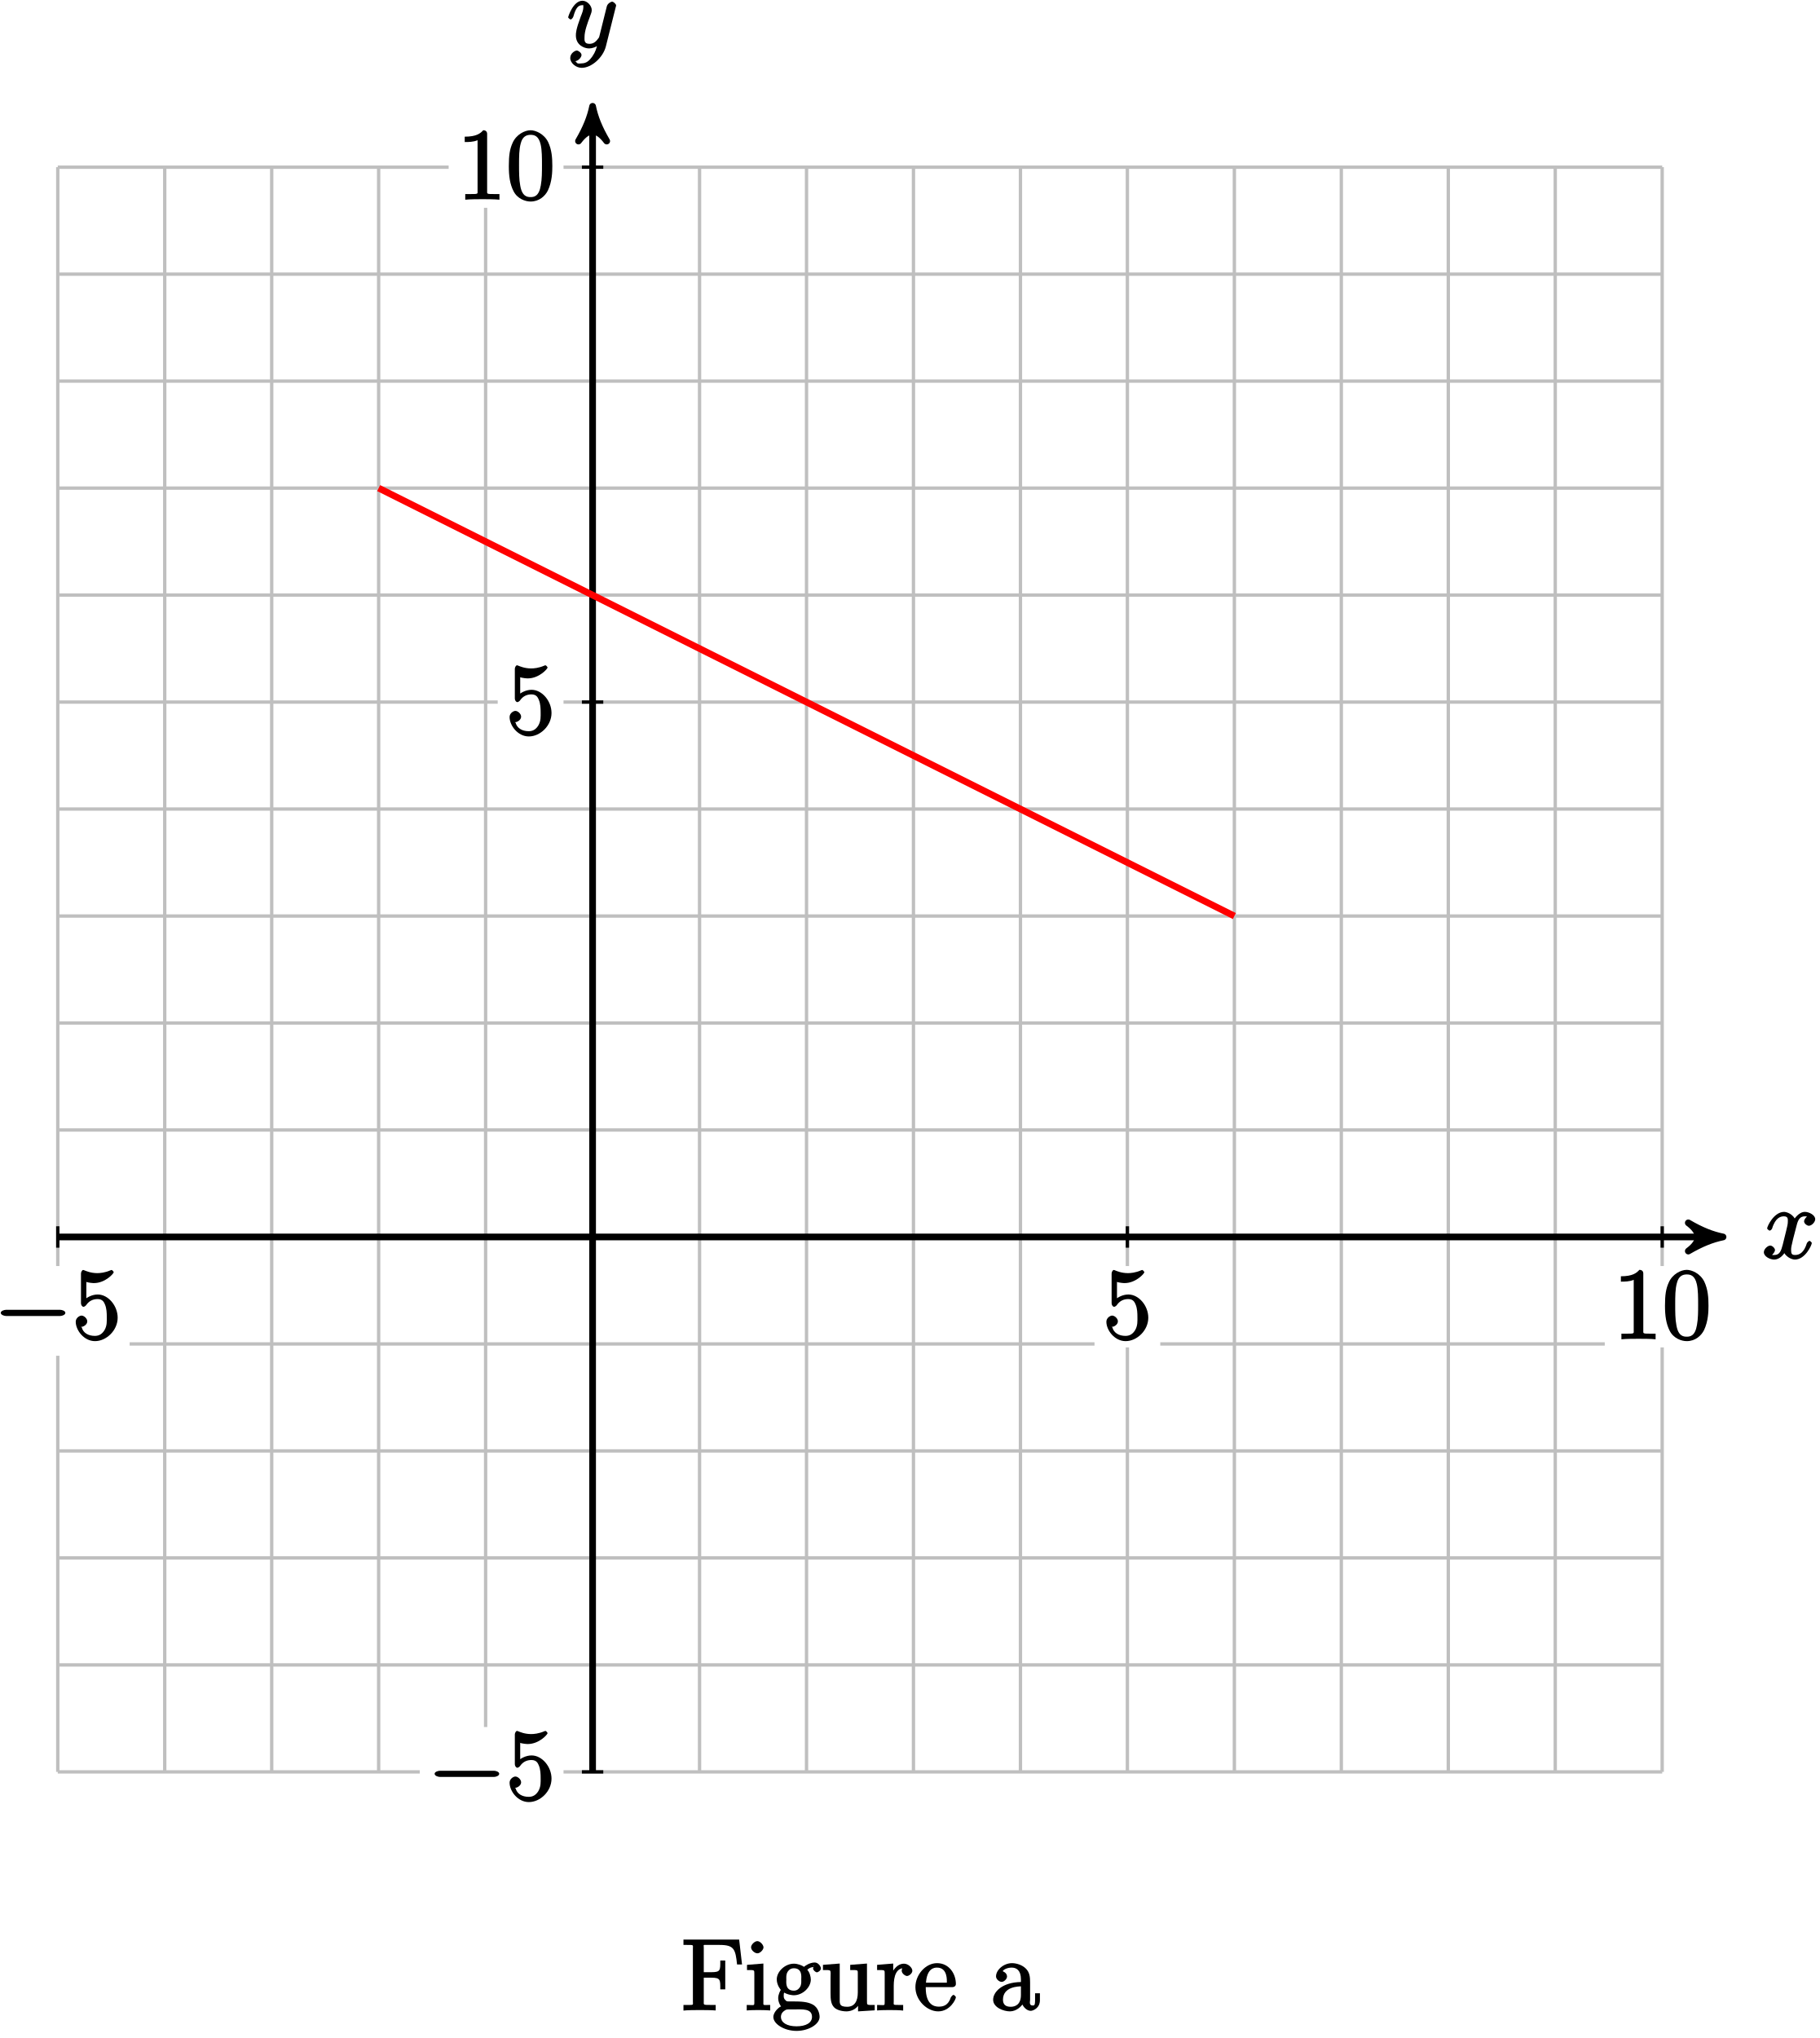
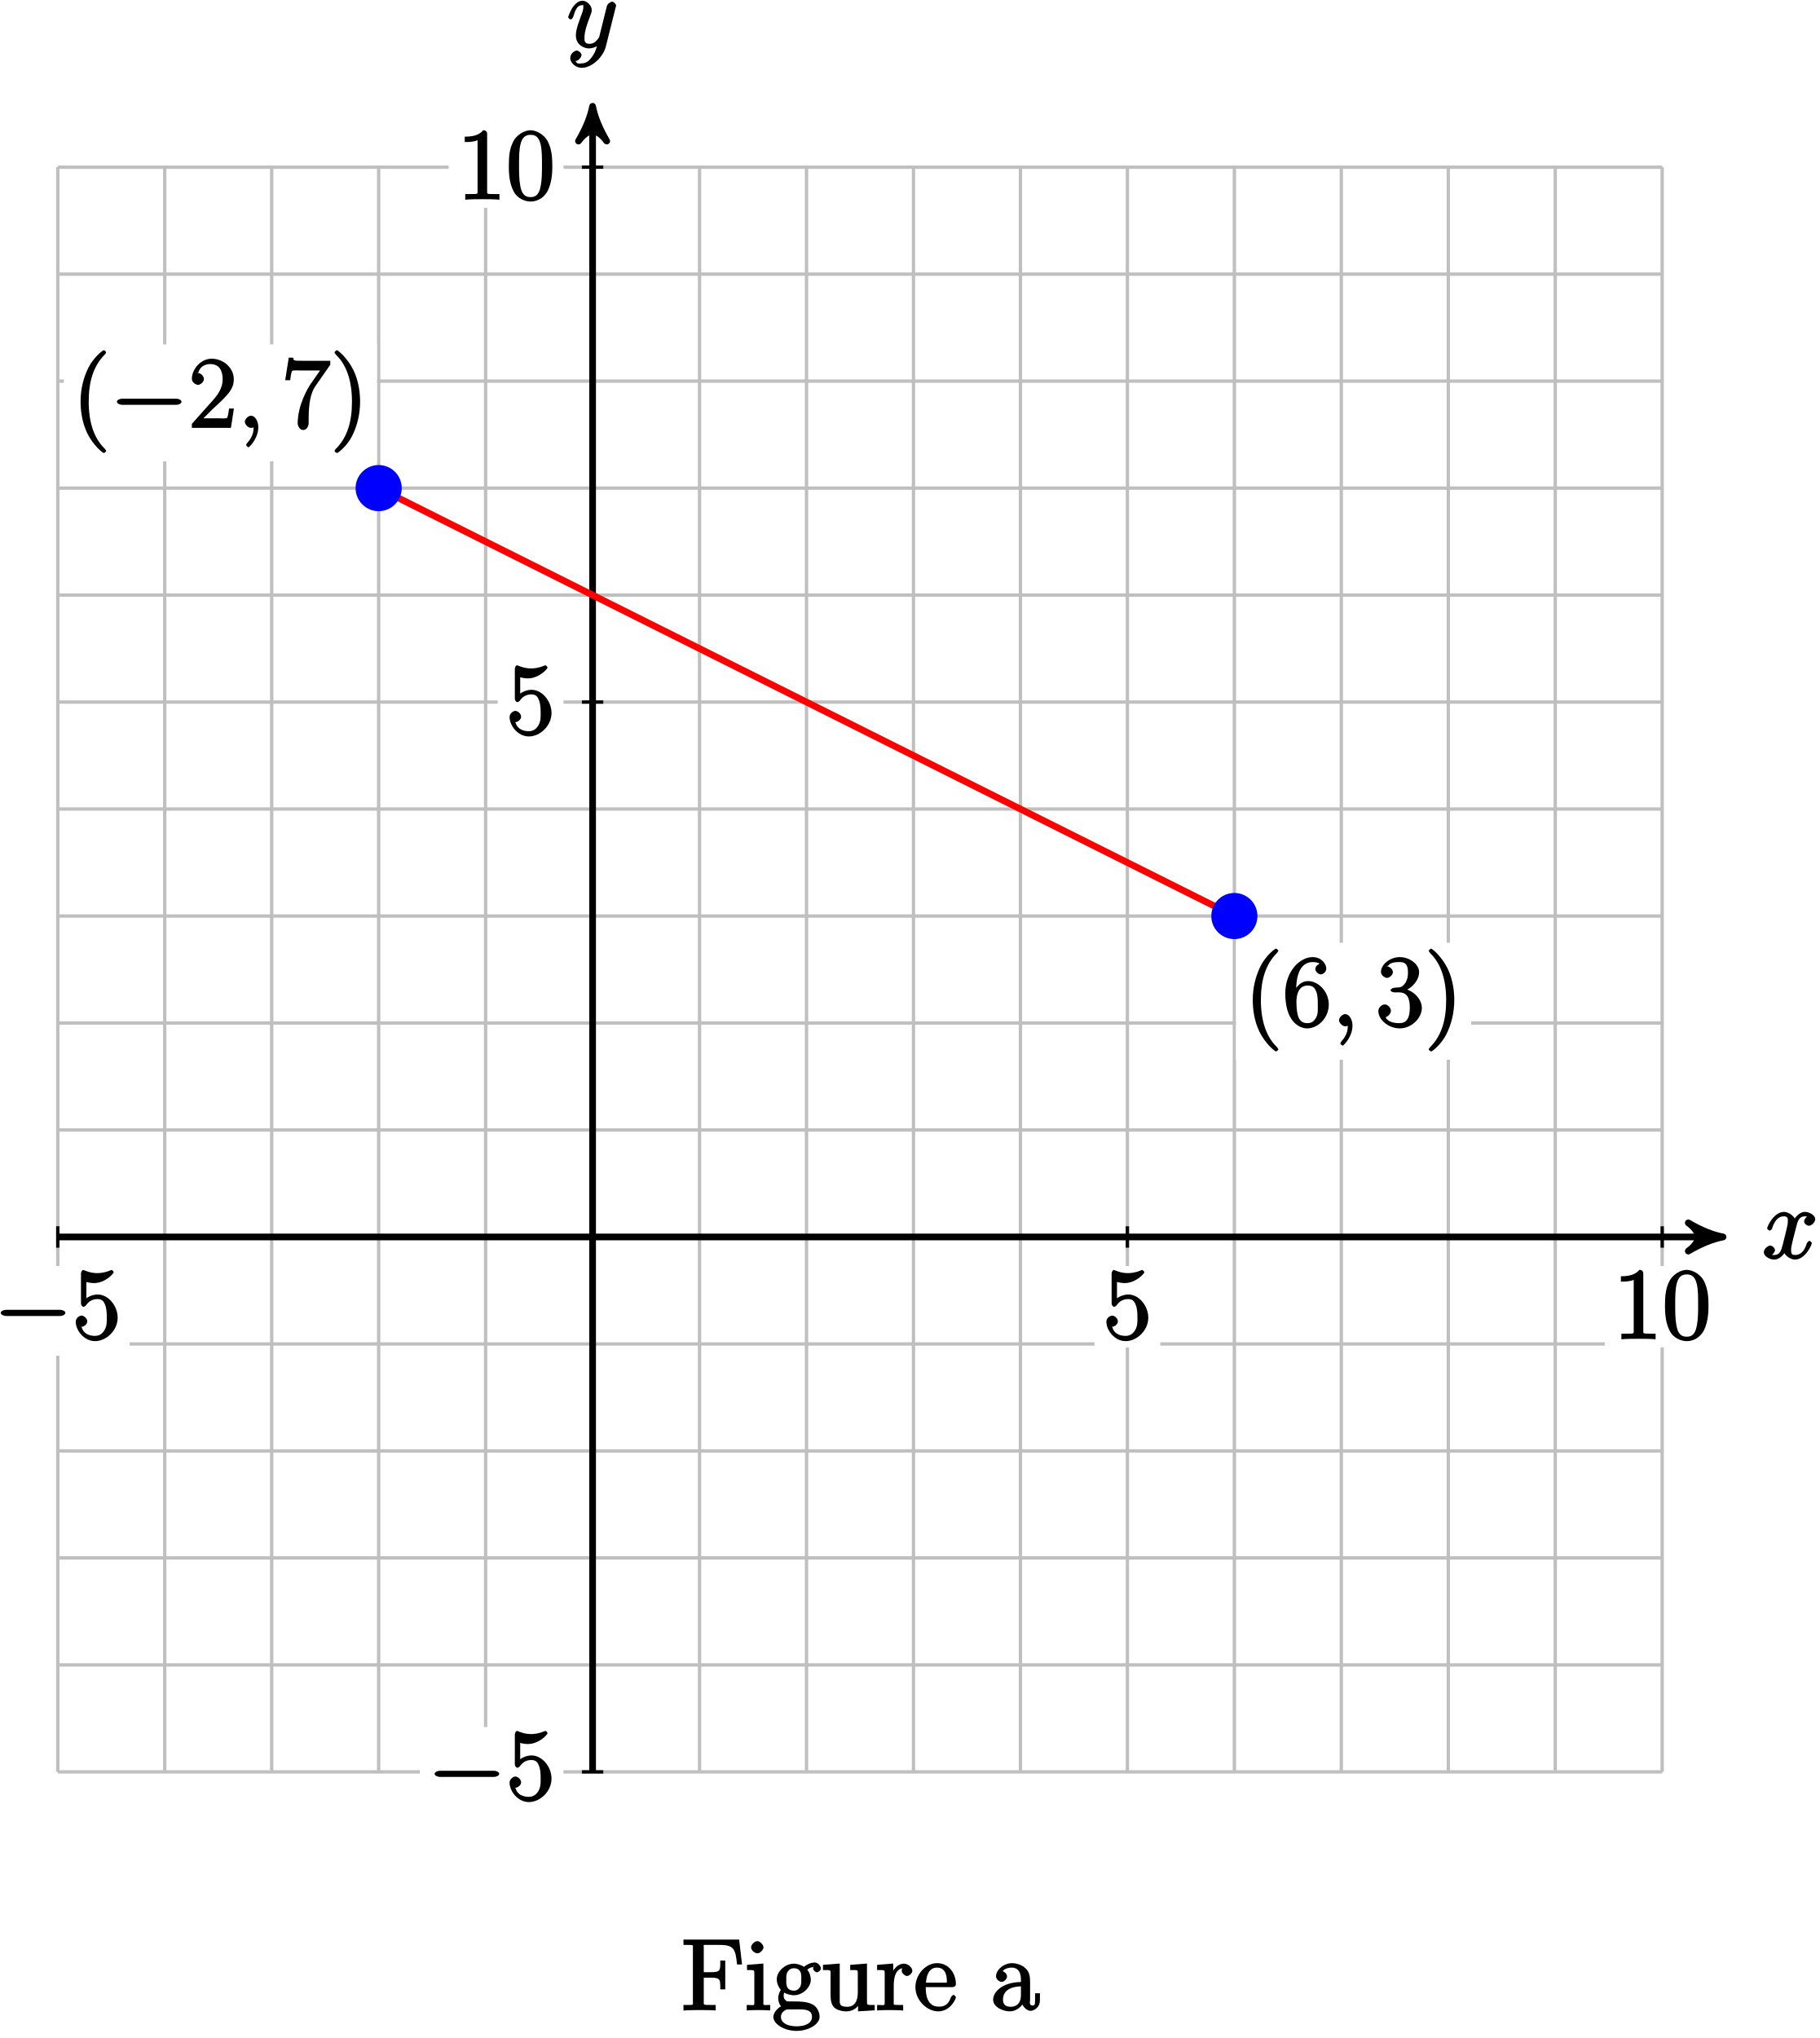
<svg xmlns="http://www.w3.org/2000/svg" xmlns:xlink="http://www.w3.org/1999/xlink" width="217pt" height="243pt" viewBox="0 0 217 243" version="1.1">
  <defs>
    <g>
      <symbol overflow="visible" id="glyph0-0">
        <path style="stroke:none;" d="" />
      </symbol>
      <symbol overflow="visible" id="glyph0-1">
        <path style="stroke:none;" d="M 5.672 -5.172 C 5.281 -5.109 4.969 -4.656 4.969 -4.438 C 4.969 -4.141 5.359 -3.906 5.531 -3.906 C 5.891 -3.906 6.297 -4.359 6.297 -4.688 C 6.297 -5.188 5.562 -5.562 5.062 -5.562 C 4.344 -5.562 3.766 -4.703 3.656 -4.469 L 3.984 -4.469 C 3.703 -5.359 2.812 -5.562 2.594 -5.562 C 1.375 -5.562 0.562 -3.844 0.562 -3.578 C 0.562 -3.531 0.781 -3.328 0.859 -3.328 C 0.953 -3.328 1.094 -3.438 1.156 -3.578 C 1.562 -4.922 2.219 -5.031 2.562 -5.031 C 3.094 -5.031 3.031 -4.672 3.031 -4.391 C 3.031 -4.125 2.969 -3.844 2.828 -3.281 L 2.422 -1.641 C 2.234 -0.922 2.062 -0.422 1.422 -0.422 C 1.359 -0.422 1.172 -0.375 0.922 -0.531 L 0.812 -0.281 C 1.25 -0.359 1.5 -0.859 1.5 -1 C 1.5 -1.25 1.156 -1.547 0.938 -1.547 C 0.641 -1.547 0.172 -1.141 0.172 -0.75 C 0.172 -0.25 0.891 0.125 1.406 0.125 C 1.984 0.125 2.5 -0.375 2.75 -0.859 L 2.469 -0.969 C 2.672 -0.266 3.438 0.125 3.875 0.125 C 5.094 0.125 5.891 -1.594 5.891 -1.859 C 5.891 -1.906 5.688 -2.109 5.625 -2.109 C 5.516 -2.109 5.328 -1.906 5.297 -1.812 C 4.969 -0.75 4.453 -0.422 3.906 -0.422 C 3.484 -0.422 3.422 -0.578 3.422 -1.062 C 3.422 -1.328 3.469 -1.516 3.656 -2.312 L 4.078 -3.938 C 4.25 -4.656 4.5 -5.031 5.062 -5.031 C 5.078 -5.031 5.297 -5.062 5.547 -4.906 Z M 5.672 -5.172 " />
      </symbol>
      <symbol overflow="visible" id="glyph0-2">
        <path style="stroke:none;" d="M 3.031 1.094 C 2.703 1.547 2.359 1.906 1.766 1.906 C 1.625 1.906 1.203 2.031 1.109 1.703 C 0.906 1.641 0.969 1.641 0.984 1.641 C 1.344 1.641 1.75 1.188 1.75 0.906 C 1.75 0.641 1.359 0.375 1.188 0.375 C 0.984 0.375 0.406 0.688 0.406 1.266 C 0.406 1.875 1.094 2.438 1.766 2.438 C 2.969 2.438 4.328 1.188 4.656 -0.125 L 5.828 -4.797 C 5.844 -4.859 5.875 -4.922 5.875 -5 C 5.875 -5.172 5.562 -5.453 5.391 -5.453 C 5.281 -5.453 4.859 -5.25 4.766 -4.891 L 3.891 -1.375 C 3.828 -1.156 3.875 -1.25 3.781 -1.109 C 3.531 -0.781 3.266 -0.422 2.688 -0.422 C 2.016 -0.422 2.109 -0.922 2.109 -1.25 C 2.109 -1.922 2.438 -2.844 2.766 -3.703 C 2.891 -4.047 2.969 -4.219 2.969 -4.453 C 2.969 -4.953 2.453 -5.562 1.859 -5.562 C 0.766 -5.562 0.156 -3.688 0.156 -3.578 C 0.156 -3.531 0.375 -3.328 0.453 -3.328 C 0.562 -3.328 0.734 -3.531 0.781 -3.688 C 1.062 -4.703 1.359 -5.031 1.828 -5.031 C 1.938 -5.031 1.969 -5.172 1.969 -4.781 C 1.969 -4.469 1.844 -4.125 1.656 -3.672 C 1.078 -2.109 1.078 -1.703 1.078 -1.422 C 1.078 -0.281 2.062 0.125 2.656 0.125 C 3 0.125 3.531 -0.031 3.844 -0.344 L 3.688 -0.516 C 3.516 0.141 3.438 0.5 3.031 1.094 Z M 3.031 1.094 " />
+       </symbol>
+       <symbol overflow="visible" id="glyph0-3">
+         <path style="stroke:none;" d="M 2.484 -0.094 C 2.484 -0.781 2.109 -1.453 1.609 -1.453 C 1.234 -1.453 0.875 -0.984 0.875 -0.734 C 0.875 -0.469 1.219 0 1.625 0 C 1.781 0 2.016 -0.078 2.125 -0.188 C 2.156 -0.219 2.062 -0.172 2.062 -0.172 C 2.094 -0.172 1.922 -0.156 1.922 -0.094 C 1.922 0.297 1.906 0.969 1.203 1.75 C 1.078 1.891 1.031 2.016 1.031 2.047 C 1.031 2.109 1.25 2.312 1.312 2.312 C 1.406 2.312 2.484 1.281 2.484 -0.094 Z M 2.484 -0.094 " />
      </symbol>
      <symbol overflow="visible" id="glyph1-0">
        <path style="stroke:none;" d="" />
      </symbol>
      <symbol overflow="visible" id="glyph1-1">
        <path style="stroke:none;" d="M 3.594 -7.812 C 3.594 -8.078 3.438 -8.25 3.125 -8.25 C 2.797 -7.875 2.312 -7.484 0.922 -7.484 L 0.922 -6.844 C 1.359 -6.844 1.953 -6.844 2.453 -7.062 L 2.453 -1.062 C 2.453 -0.641 2.578 -0.641 1.531 -0.641 L 0.984 -0.641 L 0.984 0.031 C 1.484 -0.031 2.641 -0.031 3.031 -0.031 C 3.438 -0.031 4.578 -0.031 5.062 0.031 L 5.062 -0.641 L 4.531 -0.641 C 3.484 -0.641 3.594 -0.641 3.594 -1.062 Z M 3.594 -7.812 " />
      </symbol>
      <symbol overflow="visible" id="glyph1-2">
        <path style="stroke:none;" d="M 5.516 -3.969 C 5.516 -4.953 5.453 -5.922 5.016 -6.844 C 4.531 -7.828 3.516 -8.25 2.922 -8.25 C 2.234 -8.25 1.219 -7.75 0.781 -6.75 C 0.438 -6 0.328 -5.266 0.328 -3.969 C 0.328 -2.812 0.453 -1.828 0.891 -0.984 C 1.344 -0.078 2.297 0.25 2.922 0.25 C 3.953 0.25 4.656 -0.406 4.984 -1.062 C 5.484 -2.109 5.516 -3.281 5.516 -3.969 Z M 2.922 -0.281 C 2.531 -0.281 1.906 -0.344 1.688 -1.656 C 1.547 -2.359 1.547 -3.281 1.547 -4.109 C 1.547 -5.094 1.547 -5.969 1.75 -6.688 C 1.953 -7.484 2.406 -7.703 2.922 -7.703 C 3.375 -7.703 3.891 -7.578 4.125 -6.547 C 4.281 -5.875 4.281 -4.922 4.281 -4.109 C 4.281 -3.312 4.281 -2.406 4.141 -1.672 C 3.922 -0.359 3.328 -0.281 2.922 -0.281 Z M 2.922 -0.281 " />
      </symbol>
      <symbol overflow="visible" id="glyph1-3">
        <path style="stroke:none;" d="M 1.531 -6.844 C 2.047 -6.688 2.469 -6.672 2.594 -6.672 C 3.938 -6.672 4.953 -7.812 4.953 -7.969 C 4.953 -8.016 4.781 -8.234 4.703 -8.234 C 4.688 -8.234 4.656 -8.234 4.547 -8.188 C 3.891 -7.906 3.312 -7.859 3 -7.859 C 2.219 -7.859 1.656 -8.109 1.422 -8.203 C 1.344 -8.234 1.312 -8.234 1.297 -8.234 C 1.203 -8.234 1.047 -8.016 1.047 -7.812 L 1.047 -4.266 C 1.047 -4.047 1.203 -3.844 1.344 -3.844 C 1.406 -3.844 1.531 -3.891 1.656 -4.031 C 1.984 -4.516 2.438 -4.766 3.031 -4.766 C 3.672 -4.766 3.812 -4.328 3.906 -4.125 C 4.109 -3.656 4.125 -3.078 4.125 -2.625 C 4.125 -2.156 4.172 -1.594 3.844 -1.047 C 3.578 -0.625 3.234 -0.375 2.703 -0.375 C 1.906 -0.375 1.297 -0.75 1.141 -1.391 C 0.984 -1.453 1.047 -1.453 1.109 -1.453 C 1.312 -1.453 1.797 -1.703 1.797 -2.109 C 1.797 -2.453 1.406 -2.797 1.109 -2.797 C 0.891 -2.797 0.422 -2.531 0.422 -2.062 C 0.422 -1.047 1.406 0.25 2.719 0.25 C 4.078 0.25 5.422 -1.031 5.422 -2.547 C 5.422 -3.969 4.297 -5.312 3.047 -5.312 C 2.359 -5.312 1.719 -4.953 1.406 -4.625 L 1.688 -4.516 L 1.688 -6.797 Z M 1.531 -6.844 " />
      </symbol>
      <symbol overflow="visible" id="glyph1-4">
        <path style="stroke:none;" d="M 6.828 -8.438 L 0.328 -8.438 L 0.328 -7.797 L 0.734 -7.797 C 1.594 -7.797 1.453 -7.812 1.453 -7.375 L 1.453 -1.047 C 1.453 -0.609 1.594 -0.641 0.734 -0.641 L 0.328 -0.641 L 0.328 0.031 C 0.781 -0.031 1.844 -0.031 2.203 -0.031 C 2.625 -0.031 3.672 -0.031 4.172 0.016 L 4.172 -0.641 L 3.656 -0.641 C 2.625 -0.641 2.75 -0.641 2.75 -1.062 L 2.75 -3.891 L 3.641 -3.891 C 4.766 -3.891 4.719 -3.641 4.719 -2.5 L 5.312 -2.5 L 5.312 -5.938 L 4.719 -5.938 C 4.719 -4.781 4.766 -4.547 3.641 -4.547 L 2.75 -4.547 L 2.75 -7.453 C 2.75 -7.859 2.625 -7.797 3.141 -7.797 L 4.641 -7.797 C 6.359 -7.797 6.531 -7.297 6.719 -5.469 L 7.312 -5.469 L 6.969 -8.438 Z M 6.828 -8.438 " />
      </symbol>
      <symbol overflow="visible" id="glyph1-5">
        <path style="stroke:none;" d="M 2.234 -7.5 C 2.234 -7.812 1.828 -8.25 1.5 -8.25 C 1.188 -8.25 0.75 -7.844 0.75 -7.516 C 0.75 -7.156 1.203 -6.797 1.5 -6.797 C 1.859 -6.797 2.234 -7.25 2.234 -7.5 Z M 0.266 -5.281 L 0.266 -4.797 C 1.188 -4.797 1.141 -4.859 1.141 -4.281 L 1.141 -1.031 C 1.141 -0.484 1.172 -0.641 0.234 -0.641 L 0.234 0.016 C 0.734 -0.031 1.297 -0.031 1.656 -0.031 C 1.781 -0.031 2.469 -0.031 3.031 0.016 L 3.031 -0.641 C 2.109 -0.641 2.219 -0.547 2.219 -1.016 L 2.219 -5.578 L 0.266 -5.422 Z M 0.266 -5.281 " />
      </symbol>
      <symbol overflow="visible" id="glyph1-6">
        <path style="stroke:none;" d="M 1.297 -2.203 C 1.859 -1.828 2.469 -1.797 2.594 -1.797 C 3.672 -1.797 4.625 -2.75 4.625 -3.672 C 4.625 -4 4.484 -4.547 4.203 -4.828 C 4.562 -5.203 5.016 -5.156 5.078 -5.156 C 5.125 -5.156 5.062 -5.203 4.891 -5.297 C 5.109 -5.391 4.891 -5.109 4.891 -4.984 C 4.891 -4.812 5.172 -4.531 5.359 -4.531 C 5.469 -4.531 5.828 -4.734 5.828 -5 C 5.828 -5.219 5.516 -5.703 5.094 -5.703 C 4.469 -5.703 3.891 -5.266 3.812 -5.188 C 3.578 -5.359 3.062 -5.562 2.609 -5.562 C 1.531 -5.562 0.562 -4.609 0.562 -3.688 C 0.562 -3 1.031 -2.453 1.047 -2.438 C 1 -2.375 0.734 -1.922 0.734 -1.453 C 0.734 -0.766 1.203 -0.359 1.047 -0.453 C 0.875 -0.406 0.156 0.172 0.156 0.797 C 0.156 1.625 1.453 2.453 2.922 2.453 C 4.344 2.453 5.672 1.672 5.672 0.781 C 5.672 0.484 5.547 -0.328 4.828 -0.703 C 4.219 -1.016 3.516 -1.062 2.484 -1.062 C 1.75 -1.062 1.781 -1.016 1.562 -1.25 C 1.453 -1.359 1.391 -1.484 1.391 -1.734 C 1.391 -1.938 1.406 -2.031 1.453 -2.109 Z M 2.609 -2.344 C 1.547 -2.344 1.703 -3.391 1.703 -3.672 C 1.703 -3.891 1.656 -4.266 1.859 -4.594 C 2.094 -4.938 2.344 -5.016 2.594 -5.016 C 3.641 -5.016 3.484 -3.953 3.484 -3.688 C 3.484 -3.469 3.531 -3.078 3.328 -2.766 C 3.094 -2.422 2.859 -2.344 2.609 -2.344 Z M 2.922 1.906 C 1.781 1.906 1.062 1.469 1.062 0.781 C 1.062 0.688 1.047 0.328 1.5 0.031 C 1.75 -0.141 1.75 -0.109 2.594 -0.109 C 3.578 -0.109 4.766 -0.25 4.766 0.781 C 4.766 1.5 4.031 1.906 2.922 1.906 Z M 2.922 1.906 " />
      </symbol>
      <symbol overflow="visible" id="glyph1-7">
        <path style="stroke:none;" d="M 3.469 -5.281 L 3.469 -4.797 C 4.453 -4.797 4.375 -4.859 4.375 -4.266 L 4.375 -2.125 C 4.375 -1.109 4 -0.422 3.109 -0.422 C 2.125 -0.422 2.219 -0.828 2.219 -1.453 L 2.219 -5.578 L 0.219 -5.422 L 0.219 -4.797 C 1.297 -4.797 1.125 -4.906 1.125 -3.844 L 1.125 -2.047 C 1.125 -1.297 1.172 -0.766 1.531 -0.375 C 1.812 -0.062 2.422 0.125 3.031 0.125 C 3.234 0.125 3.734 0.078 4.141 -0.266 C 4.484 -0.531 4.672 -0.984 4.672 -0.984 L 4.406 -1.094 L 4.406 0.125 L 6.391 0 L 6.391 -0.641 C 5.422 -0.641 5.469 -0.578 5.469 -1.156 L 5.469 -5.578 L 3.469 -5.422 Z M 3.469 -5.281 " />
      </symbol>
      <symbol overflow="visible" id="glyph1-8">
        <path style="stroke:none;" d="M 2.156 -2.922 C 2.156 -4.094 2.469 -5.031 3.391 -5.031 C 3.484 -5.031 3.516 -5.031 3.562 -5.016 L 3.438 -5.266 C 3.344 -5.219 3.109 -5.047 3.109 -4.719 C 3.109 -4.375 3.547 -4.094 3.734 -4.094 C 3.984 -4.094 4.375 -4.406 4.375 -4.719 C 4.375 -5.078 3.891 -5.562 3.375 -5.562 C 2.359 -5.562 1.859 -4.312 1.828 -4.25 L 2.094 -4.25 L 2.094 -5.578 L 0.172 -5.422 L 0.172 -4.797 C 1.141 -4.797 1.078 -4.859 1.078 -4.266 L 1.078 -1.031 C 1.078 -0.484 1.109 -0.641 0.172 -0.641 L 0.172 0.016 C 0.672 -0.031 1.328 -0.031 1.688 -0.031 C 2.016 -0.031 2.859 -0.031 3.281 0.031 L 3.281 -0.641 L 2.891 -0.641 C 2.016 -0.641 2.156 -0.625 2.156 -1.047 Z M 2.156 -2.922 " />
      </symbol>
      <symbol overflow="visible" id="glyph1-9">
        <path style="stroke:none;" d="M 4.578 -2.766 C 4.844 -2.766 5.016 -2.922 5.016 -3.141 C 5.016 -4.344 4.219 -5.625 2.766 -5.625 C 1.406 -5.625 0.188 -4.25 0.188 -2.766 C 0.188 -1.188 1.578 0.125 2.906 0.125 C 4.328 0.125 5.016 -1.312 5.016 -1.562 C 5.016 -1.641 4.812 -1.844 4.734 -1.844 C 4.641 -1.844 4.453 -1.625 4.422 -1.562 C 4.109 -0.562 3.484 -0.438 2.969 -0.438 C 2.469 -0.438 1.422 -0.625 1.422 -2.688 L 1.422 -2.766 Z M 1.438 -3.141 C 1.531 -5.016 2.422 -5.094 2.766 -5.094 C 4.047 -5.094 3.938 -3.547 3.938 -3.297 L 1.453 -3.297 Z M 1.438 -3.141 " />
      </symbol>
      <symbol overflow="visible" id="glyph1-10">
        <path style="stroke:none;" d="M 4.766 -3.328 C 4.766 -3.984 4.719 -4.562 4.203 -5.031 C 3.781 -5.422 3.125 -5.625 2.609 -5.625 C 1.625 -5.625 0.703 -4.828 0.703 -4.047 C 0.703 -3.703 1.094 -3.391 1.375 -3.391 C 1.656 -3.391 2.016 -3.734 2.016 -4.031 C 2.016 -4.516 1.438 -4.672 1.5 -4.672 C 1.641 -4.906 2.109 -5.094 2.578 -5.094 C 3.125 -5.094 3.672 -4.781 3.672 -3.703 L 3.672 -3.375 C 1.438 -3.344 0.359 -2.188 0.359 -1.266 C 0.359 -0.328 1.625 0.125 2.359 0.125 C 3.141 0.125 3.844 -0.5 4.062 -1.078 L 3.734 -1.078 C 3.797 -0.516 4.328 0.062 4.844 0.062 C 5.094 0.062 5.938 -0.25 5.938 -1.203 L 5.938 -2.031 L 5.359 -2.031 L 5.359 -1.203 C 5.359 -0.531 5.234 -0.578 5.062 -0.578 C 4.609 -0.578 4.766 -1.062 4.766 -1.25 Z M 3.672 -1.828 C 3.672 -0.656 2.969 -0.422 2.453 -0.422 C 1.859 -0.422 1.531 -0.688 1.531 -1.266 C 1.531 -2.844 3.406 -2.844 3.672 -2.859 Z M 3.672 -1.828 " />
+       </symbol>
+       <symbol overflow="visible" id="glyph1-11">
+         <path style="stroke:none;" d="M 4.047 2.766 C 4.047 2.719 4 2.594 3.797 2.391 C 2.594 1.188 1.969 -0.688 1.969 -3.125 C 1.969 -5.438 2.484 -7.328 3.875 -8.734 C 4 -8.844 4.047 -8.984 4.047 -9.016 C 4.047 -9.078 3.828 -9.266 3.781 -9.266 C 3.625 -9.266 2.516 -8.359 1.938 -7.188 C 1.328 -5.969 1 -4.594 1 -3.125 C 1 -2.062 1.172 -0.641 1.797 0.641 C 2.5 2.078 3.641 3 3.781 3 C 3.828 3 4.047 2.828 4.047 2.766 Z M 4.047 2.766 " />
+       </symbol>
+       <symbol overflow="visible" id="glyph1-12">
+         <path style="stroke:none;" d="M 5.266 -2.312 L 4.859 -2.312 C 4.797 -1.953 4.75 -1.406 4.625 -1.203 C 4.547 -1.094 3.984 -1.141 3.625 -1.141 L 1.406 -1.141 L 1.516 -0.891 C 1.844 -1.156 2.562 -1.922 2.875 -2.219 C 4.703 -3.891 5.422 -4.609 5.422 -5.797 C 5.422 -7.172 4.172 -8.25 2.781 -8.25 C 1.406 -8.25 0.422 -6.906 0.422 -5.875 C 0.422 -5.266 1.109 -5.125 1.141 -5.125 C 1.406 -5.125 1.859 -5.453 1.859 -5.828 C 1.859 -6.172 1.484 -6.547 1.141 -6.547 C 1.047 -6.547 1.016 -6.547 1.203 -6.609 C 1.359 -7.203 1.859 -7.609 2.625 -7.609 C 3.641 -7.609 4.094 -6.891 4.094 -5.797 C 4.094 -4.781 3.562 -4 2.875 -3.234 L 0.422 -0.484 L 0.422 0 L 5.078 0 L 5.438 -2.312 Z M 5.266 -2.312 " />
+       </symbol>
+       <symbol overflow="visible" id="glyph1-13">
+         <path style="stroke:none;" d="M 5.828 -7.562 L 5.828 -8 L 2.797 -8 C 1.344 -8 1.484 -8 1.406 -8.375 L 0.875 -8.375 L 0.453 -5.688 L 1.047 -5.688 C 1.094 -6.047 1.156 -6.688 1.312 -6.812 C 1.406 -6.891 2.203 -6.844 2.359 -6.844 L 4.609 -6.844 L 3.516 -5.281 C 3.188 -4.812 1.938 -2.75 1.938 -0.5 C 1.938 -0.375 2.109 0.25 2.594 0.25 C 3.094 0.25 3.25 -0.359 3.25 -0.516 L 3.25 -1.109 C 3.25 -2.891 3.484 -4.172 4.047 -4.969 L 5.828 -7.531 Z M 5.828 -7.562 " />
+       </symbol>
+       <symbol overflow="visible" id="glyph1-14">
+         <path style="stroke:none;" d="M 3.531 -3.125 C 3.531 -4.031 3.406 -5.516 2.734 -6.891 C 2.031 -8.328 0.891 -9.266 0.766 -9.266 C 0.719 -9.266 0.484 -9.078 0.484 -9.016 C 0.484 -8.984 0.531 -8.844 0.734 -8.641 C 1.938 -7.438 2.562 -5.562 2.562 -3.125 C 2.562 -0.812 2.047 1.078 0.656 2.484 C 0.531 2.594 0.484 2.719 0.484 2.766 C 0.484 2.828 0.719 3 0.766 3 C 0.922 3 2.016 2.109 2.594 0.938 C 3.203 -0.281 3.531 -1.688 3.531 -3.125 Z M 3.531 -3.125 " />
+       </symbol>
+       <symbol overflow="visible" id="glyph1-15">
+         <path style="stroke:none;" d="M 1.625 -4.297 C 1.625 -7.328 2.938 -7.656 3.578 -7.656 C 4.016 -7.656 4.328 -7.562 4.391 -7.469 C 4.531 -7.469 3.906 -7.312 3.906 -6.828 C 3.906 -6.562 4.25 -6.188 4.562 -6.188 C 4.859 -6.188 5.219 -6.516 5.219 -6.859 C 5.219 -7.484 4.609 -8.25 3.578 -8.25 C 2.062 -8.25 0.328 -6.547 0.328 -3.922 C 0.328 -0.641 1.922 0.25 2.938 0.25 C 4.25 0.25 5.516 -1.031 5.516 -2.578 C 5.516 -4.172 4.25 -5.391 3.047 -5.391 C 1.984 -5.391 1.422 -4.312 1.297 -3.984 L 1.625 -3.984 Z M 2.938 -0.375 C 2.188 -0.375 1.984 -0.891 1.875 -1.141 C 1.766 -1.453 1.656 -2.031 1.656 -2.875 C 1.656 -3.812 1.922 -4.859 3 -4.859 C 3.656 -4.859 3.844 -4.547 4.016 -4.141 C 4.203 -3.703 4.203 -3.109 4.203 -2.594 C 4.203 -1.984 4.25 -1.547 4.031 -1.094 C 3.734 -0.531 3.422 -0.375 2.938 -0.375 Z M 2.938 -0.375 " />
+       </symbol>
+       <symbol overflow="visible" id="glyph1-16">
+         <path style="stroke:none;" d="M 2.203 -4.594 C 2 -4.578 1.781 -4.406 1.781 -4.297 C 1.781 -4.188 2.016 -4.047 2.219 -4.047 L 2.766 -4.047 C 3.797 -4.047 4.078 -3.344 4.078 -2.203 C 4.078 -0.641 3.438 -0.375 2.844 -0.375 C 2.266 -0.375 1.453 -0.484 1.188 -1.094 C 1.328 -1.078 1.828 -1.438 1.828 -1.859 C 1.828 -2.219 1.422 -2.609 1.094 -2.609 C 0.797 -2.609 0.328 -2.281 0.328 -1.828 C 0.328 -0.766 1.547 0.25 2.875 0.25 C 4.297 0.25 5.516 -0.984 5.516 -2.188 C 5.516 -3.281 4.469 -4.297 3.328 -4.5 L 3.328 -4.203 C 4.359 -4.5 5.188 -5.516 5.188 -6.453 C 5.188 -7.406 4.047 -8.25 2.891 -8.25 C 1.703 -8.25 0.641 -7.359 0.641 -6.484 C 0.641 -6.016 1.188 -5.766 1.359 -5.766 C 1.609 -5.766 2.062 -6.094 2.062 -6.453 C 2.062 -6.844 1.609 -7.156 1.344 -7.156 C 1.281 -7.156 1.25 -7.156 1.531 -7.25 C 1.781 -7.703 2.797 -7.656 2.859 -7.656 C 3.25 -7.656 3.859 -7.625 3.859 -6.453 C 3.859 -6.234 3.875 -5.672 3.531 -5.156 C 3.172 -4.625 2.875 -4.641 2.562 -4.625 Z M 2.203 -4.594 " />
      </symbol>
      <symbol overflow="visible" id="glyph2-0">
        <path style="stroke:none;" d="" />
      </symbol>
      <symbol overflow="visible" id="glyph2-1">
        <path style="stroke:none;" d="M 7.875 -2.75 C 8.078 -2.75 8.484 -2.875 8.484 -3.125 C 8.484 -3.359 8.078 -3.484 7.875 -3.484 L 1.406 -3.484 C 1.203 -3.484 0.781 -3.359 0.781 -3.125 C 0.781 -2.875 1.203 -2.75 1.406 -2.75 Z M 7.875 -2.75 " />
      </symbol>
    </g>
  </defs>
  <g id="surface1">
    <path style="fill:none;stroke-width:0.399;stroke-linecap:butt;stroke-linejoin:miter;stroke:rgb(75%,75%,75%);stroke-opacity:1;stroke-miterlimit:10;" d="M -63.779 -63.78 L 127.56 -63.78 M -63.779 -51.026 L 127.56 -51.026 M -63.779 -38.268 L 127.56 -38.268 M -63.779 -25.51 L 127.56 -25.51 M -63.779 -12.756 L 127.56 -12.756 M -63.779 0.002 L 127.56 0.002 M -63.779 12.756 L 127.56 12.756 M -63.779 25.513 L 127.56 25.513 M -63.779 38.267 L 127.56 38.267 M -63.779 51.025 L 127.56 51.025 M -63.779 63.779 L 127.56 63.779 M -63.779 76.537 L 127.56 76.537 M -63.779 89.291 L 127.56 89.291 M -63.779 102.049 L 127.56 102.049 M -63.779 114.802 L 127.56 114.802 M -63.779 127.556 L 127.56 127.556 M -63.779 -63.78 L -63.779 127.56 M -51.025 -63.78 L -51.025 127.56 M -38.268 -63.78 L -38.268 127.56 M -25.514 -63.78 L -25.514 127.56 M -12.756 -63.78 L -12.756 127.56 M 0.002 -63.78 L 0.002 127.56 M 12.756 -63.78 L 12.756 127.56 M 25.514 -63.78 L 25.514 127.56 M 38.267 -63.78 L 38.267 127.56 M 51.025 -63.78 L 51.025 127.56 M 63.779 -63.78 L 63.779 127.56 M 76.537 -63.78 L 76.537 127.56 M 89.291 -63.78 L 89.291 127.56 M 102.049 -63.78 L 102.049 127.56 M 114.803 -63.78 L 114.803 127.56 M 127.557 -63.78 L 127.557 127.56 " transform="matrix(1,0,0,-1,70.67,147.49)" />
    <path style="fill:none;stroke-width:0.797;stroke-linecap:butt;stroke-linejoin:miter;stroke:rgb(0%,0%,0%);stroke-opacity:1;stroke-miterlimit:10;" d="M -63.779 0.002 L 133.779 0.002 " transform="matrix(1,0,0,-1,70.67,147.49)" />
    <path style="fill-rule:nonzero;fill:rgb(0%,0%,0%);fill-opacity:1;stroke-width:0.797;stroke-linecap:butt;stroke-linejoin:round;stroke:rgb(0%,0%,0%);stroke-opacity:1;stroke-miterlimit:10;" d="M 1.036 0.002 C -0.257 0.26 -1.554 0.775 -3.109 1.685 C -1.554 0.517 -1.554 -0.518 -3.109 -1.682 C -1.554 -0.776 -0.257 -0.26 1.036 0.002 Z M 1.036 0.002 " transform="matrix(1,0,0,-1,204.4488,147.49)" />
    <g style="fill:rgb(0%,0%,0%);fill-opacity:1;">
      <use xlink:href="#glyph0-1" x="210.18" y="150.06" />
    </g>
    <path style="fill:none;stroke-width:0.797;stroke-linecap:butt;stroke-linejoin:miter;stroke:rgb(0%,0%,0%);stroke-opacity:1;stroke-miterlimit:10;" d="M 0.002 -63.78 L 0.002 133.779 " transform="matrix(1,0,0,-1,70.67,147.49)" />
    <path style="fill-rule:nonzero;fill:rgb(0%,0%,0%);fill-opacity:1;stroke-width:0.797;stroke-linecap:butt;stroke-linejoin:round;stroke:rgb(0%,0%,0%);stroke-opacity:1;stroke-miterlimit:10;" d="M 1.035 -0.002 C -0.258 0.26 -1.554 0.775 -3.109 1.682 C -1.554 0.518 -1.554 -0.517 -3.109 -1.685 C -1.554 -0.775 -0.258 -0.26 1.035 -0.002 Z M 1.035 -0.002 " transform="matrix(0,-1,-1,0,70.67,13.71119)" />
    <g style="fill:rgb(0%,0%,0%);fill-opacity:1;">
      <use xlink:href="#glyph0-2" x="67.6" y="5.65" />
    </g>
    <path style="fill:none;stroke-width:0.399;stroke-linecap:butt;stroke-linejoin:miter;stroke:rgb(0%,0%,0%);stroke-opacity:1;stroke-miterlimit:10;" d="M 127.56 1.275 L 127.56 -1.276 " transform="matrix(1,0,0,-1,70.67,147.49)" />
    <path style=" stroke:none;fill-rule:nonzero;fill:rgb(100%,100%,100%);fill-opacity:1;" d="M 191.379 160.656 L 205.078 160.656 L 205.078 150.957 L 191.379 150.957 Z M 191.379 160.656 " />
    <g style="fill:rgb(0%,0%,0%);fill-opacity:1;">
      <use xlink:href="#glyph1-1" x="192.38" y="159.66" />
      <use xlink:href="#glyph1-2" x="198.233" y="159.66" />
    </g>
    <path style="fill:none;stroke-width:0.399;stroke-linecap:butt;stroke-linejoin:miter;stroke:rgb(0%,0%,0%);stroke-opacity:1;stroke-miterlimit:10;" d="M 1.275 127.56 L -1.275 127.56 " transform="matrix(1,0,0,-1,70.67,147.49)" />
    <path style=" stroke:none;fill-rule:nonzero;fill:rgb(100%,100%,100%);fill-opacity:1;" d="M 53.504 24.777 L 67.203 24.777 L 67.203 15.082 L 53.504 15.082 Z M 53.504 24.777 " />
    <g style="fill:rgb(0%,0%,0%);fill-opacity:1;">
      <use xlink:href="#glyph1-1" x="54.5" y="23.78" />
      <use xlink:href="#glyph1-2" x="60.353" y="23.78" />
    </g>
    <path style="fill:none;stroke-width:0.399;stroke-linecap:butt;stroke-linejoin:miter;stroke:rgb(0%,0%,0%);stroke-opacity:1;stroke-miterlimit:10;" d="M 63.779 1.275 L 63.779 -1.276 " transform="matrix(1,0,0,-1,70.67,147.49)" />
    <path style=" stroke:none;fill-rule:nonzero;fill:rgb(100%,100%,100%);fill-opacity:1;" d="M 130.527 160.656 L 138.371 160.656 L 138.371 150.957 L 130.527 150.957 Z M 130.527 160.656 " />
    <g style="fill:rgb(0%,0%,0%);fill-opacity:1;">
      <use xlink:href="#glyph1-3" x="131.52" y="159.66" />
    </g>
    <path style="fill:none;stroke-width:0.399;stroke-linecap:butt;stroke-linejoin:miter;stroke:rgb(0%,0%,0%);stroke-opacity:1;stroke-miterlimit:10;" d="M 1.275 63.779 L -1.275 63.779 " transform="matrix(1,0,0,-1,70.67,147.49)" />
    <path style=" stroke:none;fill-rule:nonzero;fill:rgb(100%,100%,100%);fill-opacity:1;" d="M 59.355 88.559 L 67.203 88.559 L 67.203 78.863 L 59.355 78.863 Z M 59.355 88.559 " />
    <g style="fill:rgb(0%,0%,0%);fill-opacity:1;">
      <use xlink:href="#glyph1-3" x="60.35" y="87.56" />
    </g>
    <path style="fill:none;stroke-width:0.399;stroke-linecap:butt;stroke-linejoin:miter;stroke:rgb(0%,0%,0%);stroke-opacity:1;stroke-miterlimit:10;" d="M -63.779 1.275 L -63.779 -1.276 " transform="matrix(1,0,0,-1,70.67,147.49)" />
    <path style=" stroke:none;fill-rule:nonzero;fill:rgb(100%,100%,100%);fill-opacity:1;" d="M -1.684 161.652 L 15.461 161.652 L 15.461 150.957 L -1.684 150.957 Z M -1.684 161.652 " />
    <g style="fill:rgb(0%,0%,0%);fill-opacity:1;">
      <use xlink:href="#glyph2-1" x="-0.69" y="159.66" />
    </g>
    <g style="fill:rgb(0%,0%,0%);fill-opacity:1;">
      <use xlink:href="#glyph1-3" x="8.61" y="159.66" />
    </g>
    <path style="fill:none;stroke-width:0.399;stroke-linecap:butt;stroke-linejoin:miter;stroke:rgb(0%,0%,0%);stroke-opacity:1;stroke-miterlimit:10;" d="M 1.275 -63.78 L -1.275 -63.78 " transform="matrix(1,0,0,-1,70.67,147.49)" />
    <path style=" stroke:none;fill-rule:nonzero;fill:rgb(100%,100%,100%);fill-opacity:1;" d="M 50.059 216.617 L 67.203 216.617 L 67.203 205.922 L 50.059 205.922 Z M 50.059 216.617 " />
    <g style="fill:rgb(0%,0%,0%);fill-opacity:1;">
      <use xlink:href="#glyph2-1" x="51.05" y="214.62" />
    </g>
    <g style="fill:rgb(0%,0%,0%);fill-opacity:1;">
      <use xlink:href="#glyph1-3" x="60.35" y="214.62" />
    </g>
    <path style="fill:none;stroke-width:0.797;stroke-linecap:butt;stroke-linejoin:miter;stroke:rgb(100%,0%,0%);stroke-opacity:1;stroke-miterlimit:10;" d="M -25.514 89.291 L 76.537 38.267 " transform="matrix(1,0,0,-1,70.67,147.49)" />
    <g style="fill:rgb(0%,0%,0%);fill-opacity:1;">
      <use xlink:href="#glyph1-4" x="81.18" y="239.7" />
      <use xlink:href="#glyph1-5" x="88.819" y="239.7" />
      <use xlink:href="#glyph1-6" x="92.071" y="239.7" />
      <use xlink:href="#glyph1-7" x="97.924" y="239.7" />
      <use xlink:href="#glyph1-8" x="104.428" y="239.7" />
      <use xlink:href="#glyph1-9" x="108.98" y="239.7" />
    </g>
    <g style="fill:rgb(0%,0%,0%);fill-opacity:1;">
      <use xlink:href="#glyph1-10" x="118.08" y="239.7" />
    </g>
+     <path style="fill-rule:nonzero;fill:rgb(0%,0%,100%);fill-opacity:1;stroke-width:0.399;stroke-linecap:butt;stroke-linejoin:miter;stroke:rgb(0%,0%,100%);stroke-opacity:1;stroke-miterlimit:10;" d="M -22.959 89.291 C -22.959 90.701 -24.104 91.842 -25.514 91.842 C -26.92 91.842 -28.065 90.701 -28.065 89.291 C -28.065 87.885 -26.92 86.74 -25.514 86.74 C -24.104 86.74 -22.959 87.885 -22.959 89.291 Z M -22.959 89.291 " transform="matrix(1,0,0,-1,70.67,147.49)" />
+     <path style=" stroke:none;fill-rule:nonzero;fill:rgb(100%,100%,100%);fill-opacity:1;" d="M 7.613 55.012 L 44.957 55.012 L 44.957 41.062 L 7.613 41.062 Z M 7.613 55.012 " />
+     <g style="fill:rgb(0%,0%,0%);fill-opacity:1;">
+       <use xlink:href="#glyph1-11" x="8.61" y="51.02" />
+     </g>
+     <g style="fill:rgb(0%,0%,0%);fill-opacity:1;">
+       <use xlink:href="#glyph2-1" x="13.16" y="51.02" />
+     </g>
+     <g style="fill:rgb(0%,0%,0%);fill-opacity:1;">
+       <use xlink:href="#glyph1-12" x="22.46" y="51.02" />
+     </g>
+     <g style="fill:rgb(0%,0%,0%);fill-opacity:1;">
+       <use xlink:href="#glyph0-3" x="28.32" y="51.02" />
+     </g>
+     <g style="fill:rgb(0%,0%,0%);fill-opacity:1;">
+       <use xlink:href="#glyph1-13" x="33.56" y="51.02" />
+       <use xlink:href="#glyph1-14" x="39.413" y="51.02" />
+     </g>
+     <path style="fill-rule:nonzero;fill:rgb(0%,0%,100%);fill-opacity:1;stroke-width:0.399;stroke-linecap:butt;stroke-linejoin:miter;stroke:rgb(0%,0%,100%);stroke-opacity:1;stroke-miterlimit:10;" d="M 79.088 38.267 C 79.088 39.678 77.943 40.818 76.537 40.818 C 75.127 40.818 73.986 39.678 73.986 38.267 C 73.986 36.857 75.127 35.717 76.537 35.717 C 77.943 35.717 79.088 36.857 79.088 38.267 Z M 79.088 38.267 " transform="matrix(1,0,0,-1,70.67,147.49)" />
+     <path style=" stroke:none;fill-rule:nonzero;fill:rgb(100%,100%,100%);fill-opacity:1;" d="M 147.406 126.359 L 175.453 126.359 L 175.453 112.41 L 147.406 112.41 Z M 147.406 126.359 " />
+     <g style="fill:rgb(0%,0%,0%);fill-opacity:1;">
+       <use xlink:href="#glyph1-11" x="148.4" y="122.37" />
+       <use xlink:href="#glyph1-15" x="152.952" y="122.37" />
+     </g>
+     <g style="fill:rgb(0%,0%,0%);fill-opacity:1;">
+       <use xlink:href="#glyph0-3" x="158.81" y="122.37" />
+     </g>
+     <g style="fill:rgb(0%,0%,0%);fill-opacity:1;">
+       <use xlink:href="#glyph1-16" x="164.05" y="122.37" />
+       <use xlink:href="#glyph1-14" x="169.903" y="122.37" />
+     </g>
  </g>
</svg>
